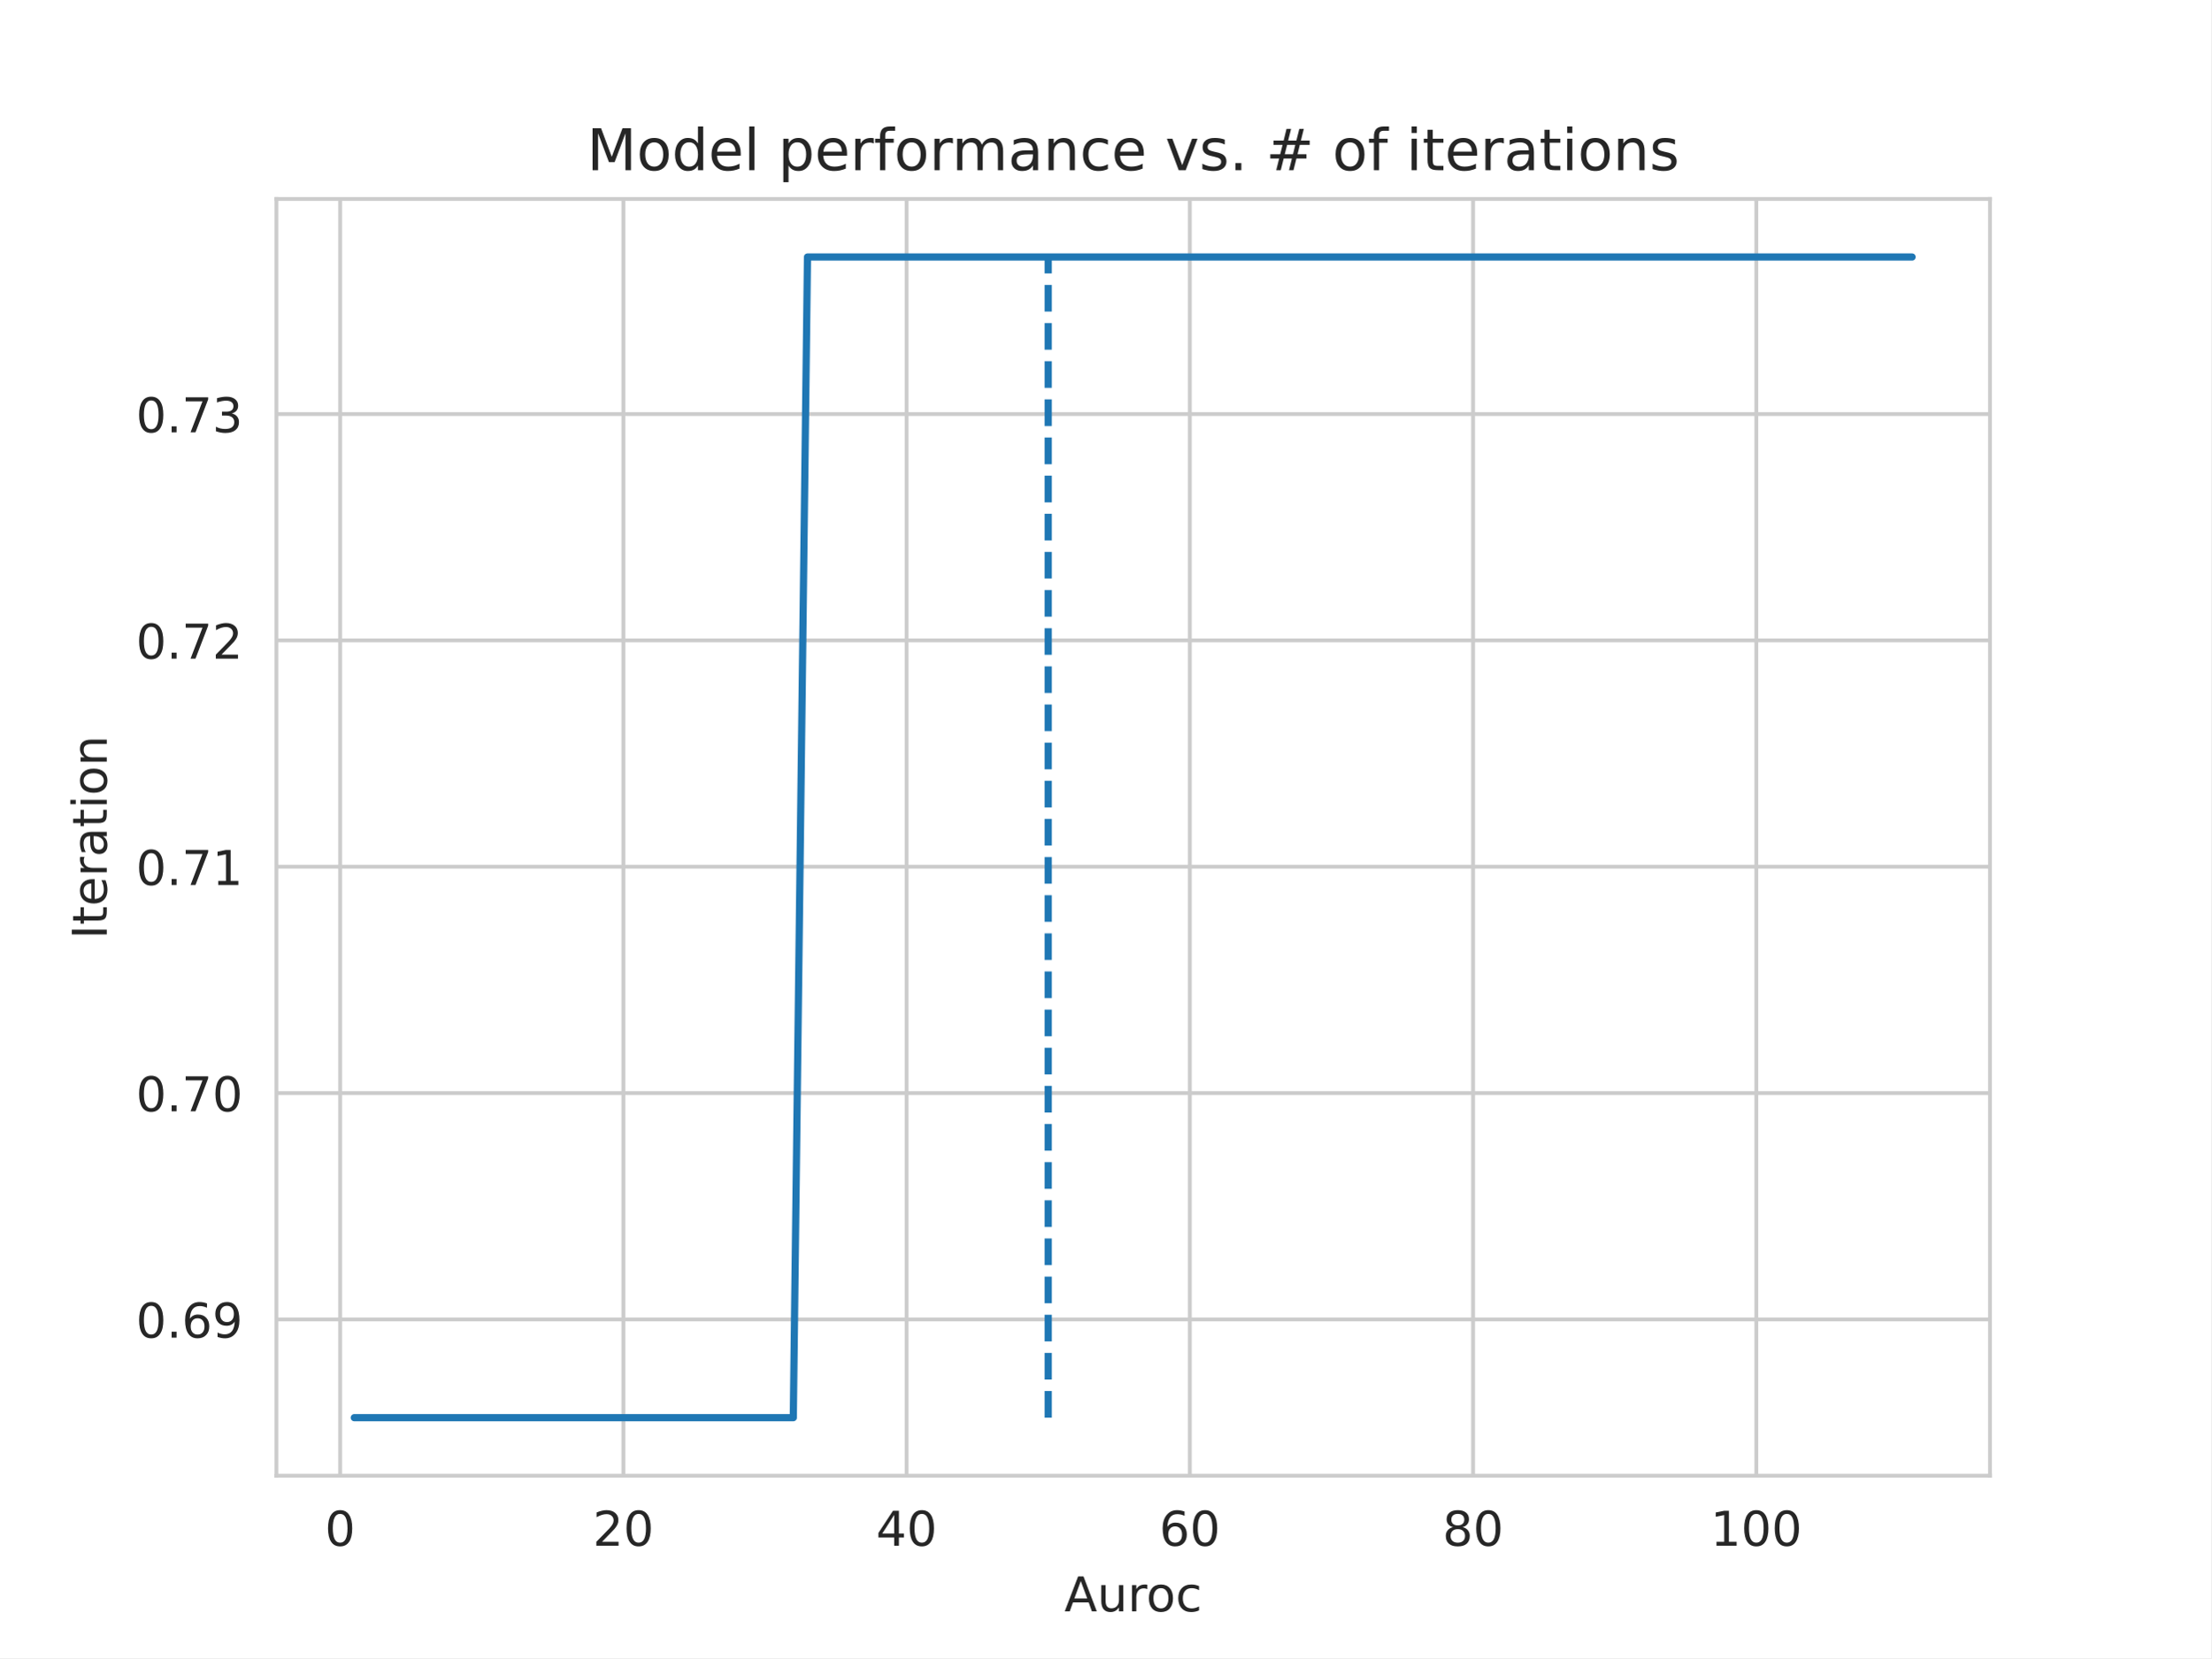
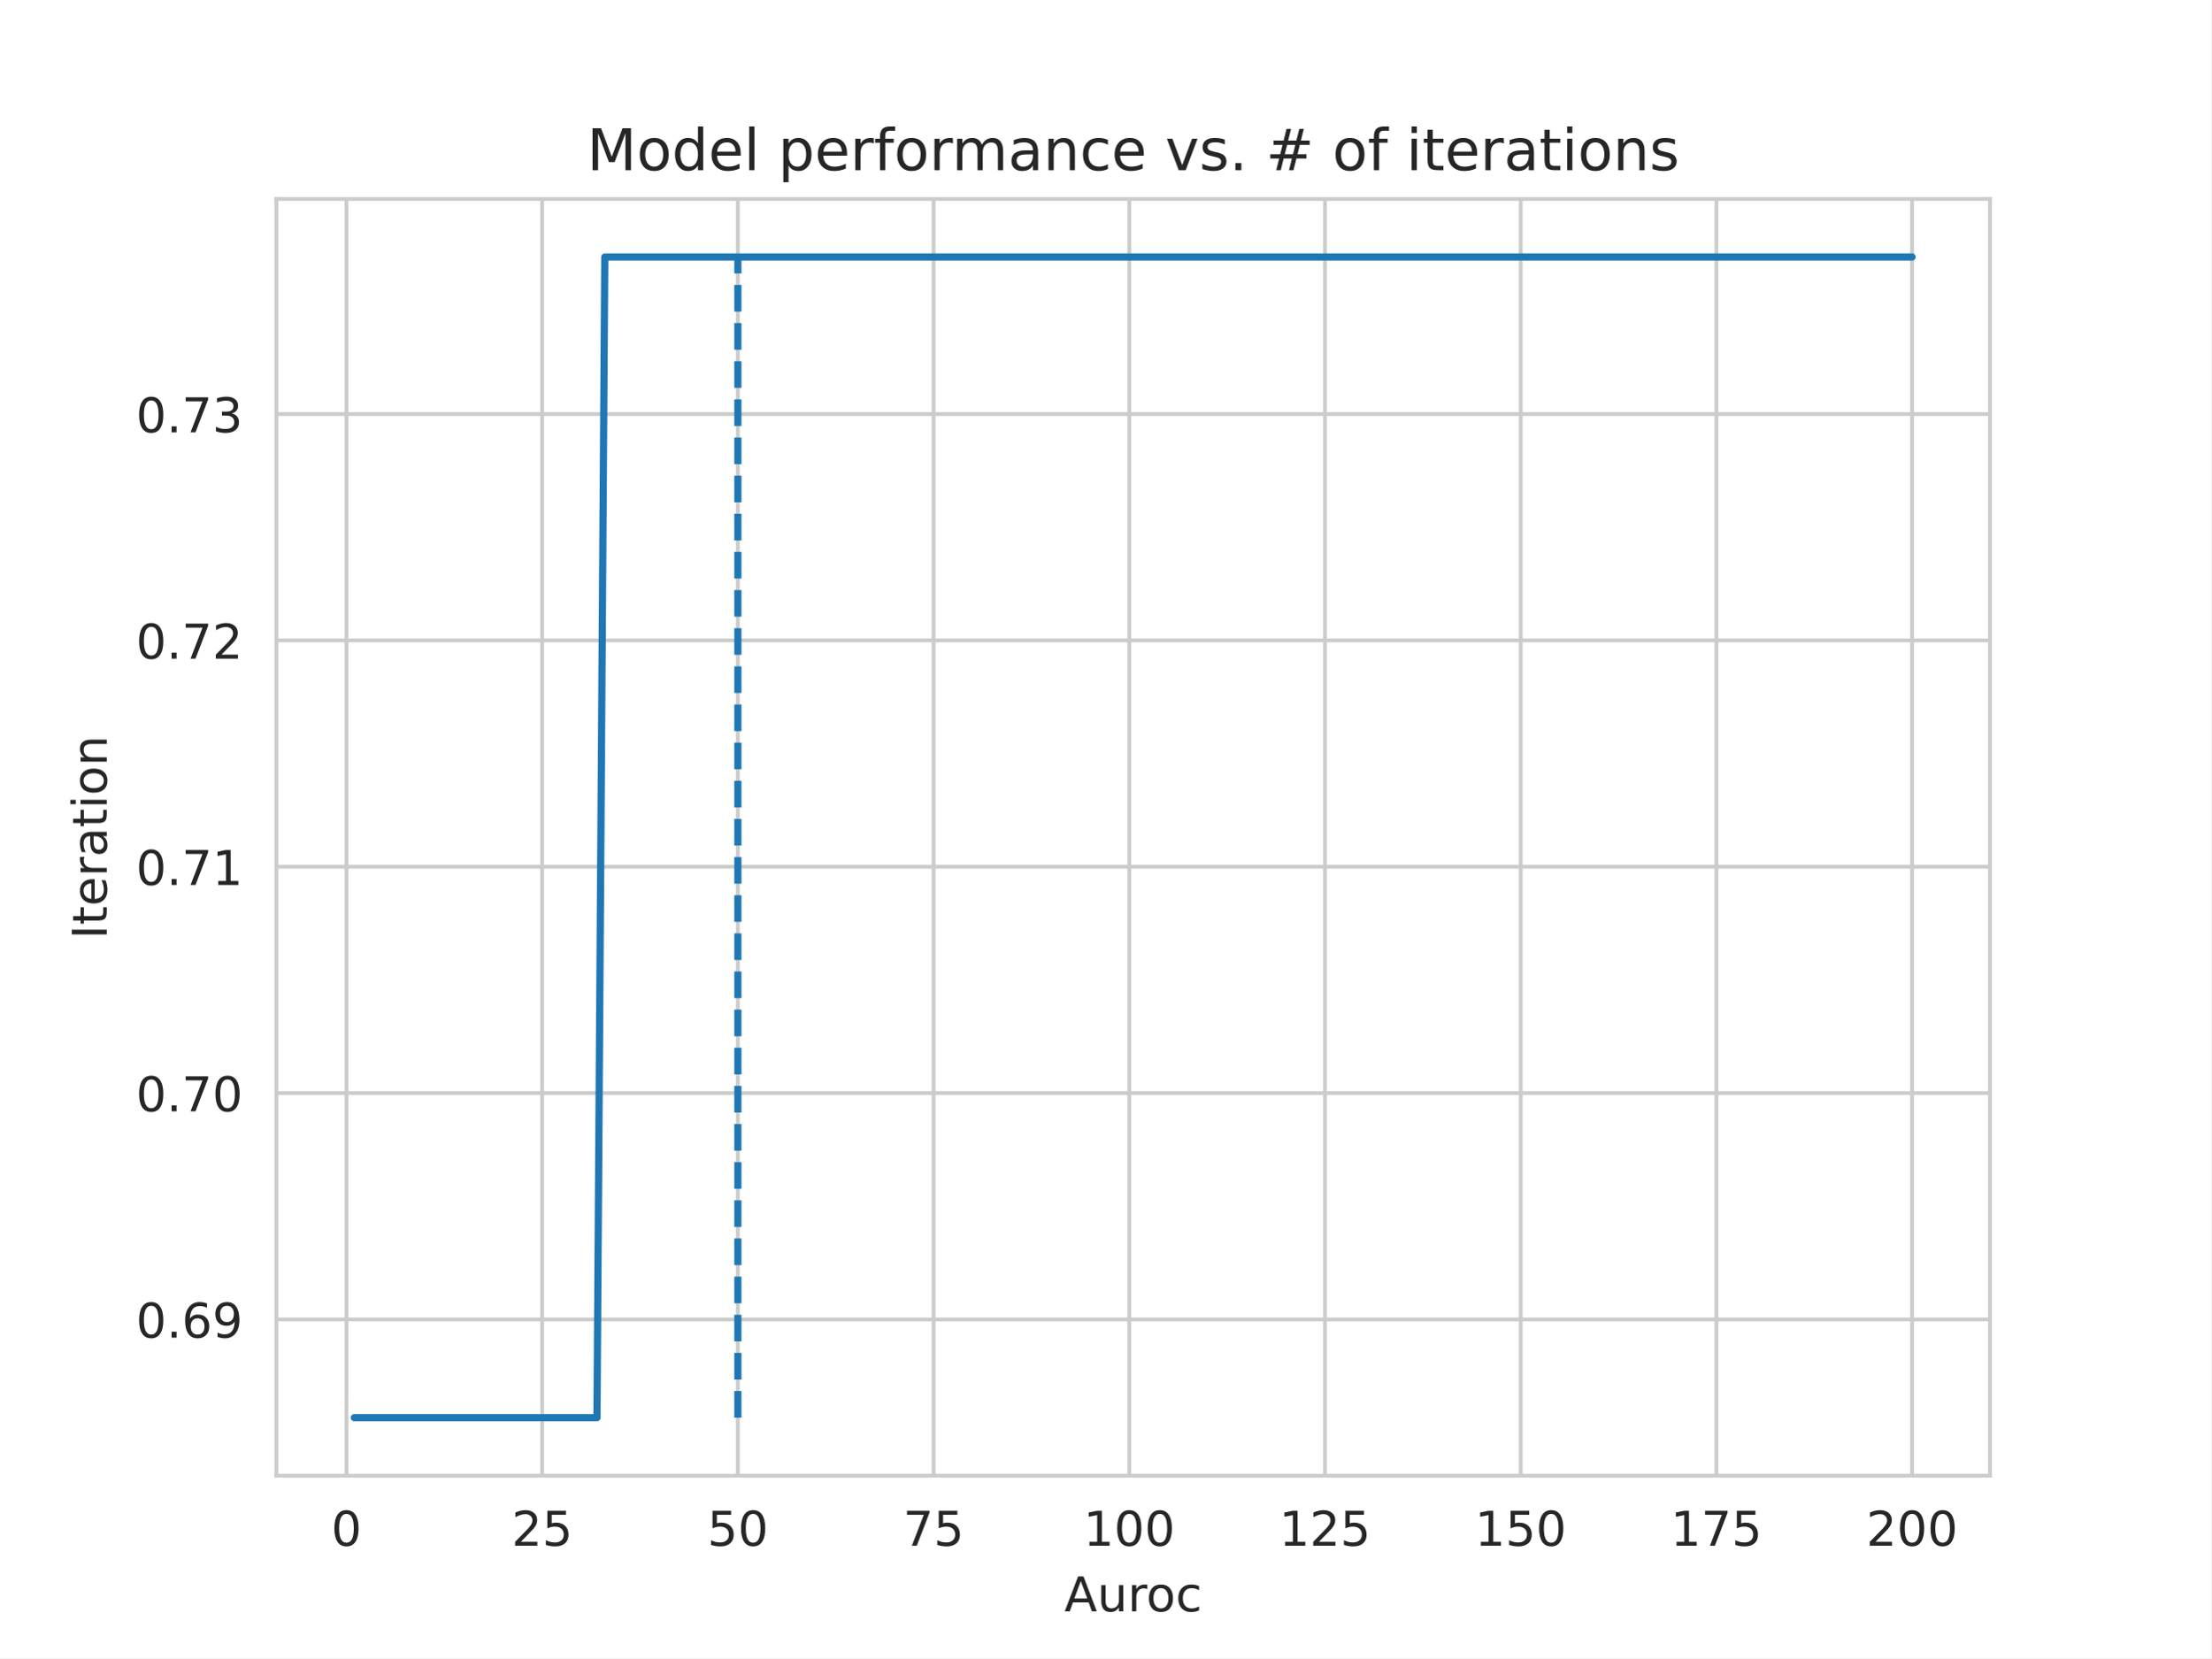
<svg xmlns="http://www.w3.org/2000/svg" xmlns:xlink="http://www.w3.org/1999/xlink" height="345.6pt" version="1.1" viewBox="0 0 460.8 345.6" width="460.8pt">
  <defs>
    <style type="text/css">*{stroke-linecap:butt;stroke-linejoin:round;}</style>
  </defs>
  <g id="figure_1">
    <g id="patch_1">
      <path d="M 0 345.6  L 460.8 345.6  L 460.8 0  L 0 0  z " style="fill:#ffffff;" />
    </g>
    <g id="axes_1">
      <g id="patch_2">
        <path d="M 57.6 307.584  L 414.72 307.584  L 414.72 41.472  L 57.6 41.472  z " style="fill:#ffffff;" />
      </g>
      <g id="matplotlib.axis_1">
        <g id="xtick_1">
          <g id="line2d_1">
-             <path clip-path="url(#p7ef16e0490)" d="M 70.881 307.584  L 70.881 41.472  " style="fill:none;stroke:#cccccc;stroke-linecap:round;stroke-width:0.8;" />
+             <path clip-path="url(#p9bcc886d46)" d="M 72.201 307.584  L 72.201 41.472  " style="fill:none;stroke:#cccccc;stroke-linecap:round;stroke-width:0.8;" />
          </g>
          <g id="text_1">
-             <g style="fill:#262626;" transform="translate(67.70007 322.1824)scale(0.1 -0.1)">
+             <g style="fill:#262626;" transform="translate(69.02005 322.1824)scale(0.1 -0.1)">
              <defs>
                <path d="M 2034 4250  Q 1547 4250 1301 3770  Q 1056 3291 1056 2328  Q 1056 1369 1301 889  Q 1547 409 2034 409  Q 2525 409 2770 889  Q 3016 1369 3016 2328  Q 3016 3291 2770 3770  Q 2525 4250 2034 4250  z M 2034 4750  Q 2819 4750 3233 4129  Q 3647 3509 3647 2328  Q 3647 1150 3233 529  Q 2819 -91 2034 -91  Q 1250 -91 836 529  Q 422 1150 422 2328  Q 422 3509 836 4129  Q 1250 4750 2034 4750  z " id="DejaVuSans-30" transform="scale(0.015625)" />
              </defs>
              <use xlink:href="#DejaVuSans-30" />
            </g>
          </g>
        </g>
        <g id="xtick_2">
          <g id="line2d_2">
-             <path clip-path="url(#p7ef16e0490)" d="M 129.909 307.584  L 129.909 41.472  " style="fill:none;stroke:#cccccc;stroke-linecap:round;stroke-width:0.8;" />
+             <path clip-path="url(#p9bcc886d46)" d="M 112.987 307.584  L 112.987 41.472  " style="fill:none;stroke:#cccccc;stroke-linecap:round;stroke-width:0.8;" />
          </g>
          <g id="text_2">
-             <g style="fill:#262626;" transform="translate(123.5469 322.1824)scale(0.1 -0.1)">
+             <g style="fill:#262626;" transform="translate(106.6245 322.1824)scale(0.1 -0.1)">
              <defs>
                <path d="M 1228 531  L 3431 531  L 3431 0  L 469 0  L 469 531  Q 828 903 1448 1529  Q 2069 2156 2228 2338  Q 2531 2678 2651 2914  Q 2772 3150 2772 3378  Q 2772 3750 2511 3984  Q 2250 4219 1831 4219  Q 1534 4219 1204 4116  Q 875 4013 500 3803  L 500 4441  Q 881 4594 1212 4672  Q 1544 4750 1819 4750  Q 2544 4750 2975 4387  Q 3406 4025 3406 3419  Q 3406 3131 3298 2873  Q 3191 2616 2906 2266  Q 2828 2175 2409 1742  Q 1991 1309 1228 531  z " id="DejaVuSans-32" transform="scale(0.015625)" />
+                 <path d="M 691 4666  L 3169 4666  L 3169 4134  L 1269 4134  L 1269 2991  Q 1406 3038 1543 3061  Q 1681 3084 1819 3084  Q 2600 3084 3056 2656  Q 3513 2228 3513 1497  Q 3513 744 3044 326  Q 2575 -91 1722 -91  Q 1428 -91 1123 -41  Q 819 9 494 109  L 494 744  Q 775 591 1075 516  Q 1375 441 1709 441  Q 2250 441 2565 725  Q 2881 1009 2881 1497  Q 2881 1984 2565 2268  Q 2250 2553 1709 2553  Q 1456 2553 1204 2497  Q 953 2441 691 2322  L 691 4666  z " id="DejaVuSans-35" transform="scale(0.015625)" />
              </defs>
              <use xlink:href="#DejaVuSans-32" />
-               <use x="63.623" xlink:href="#DejaVuSans-30" />
+               <use x="63.623" xlink:href="#DejaVuSans-35" />
            </g>
          </g>
        </g>
        <g id="xtick_3">
          <g id="line2d_3">
-             <path clip-path="url(#p7ef16e0490)" d="M 188.938 307.584  L 188.938 41.472  " style="fill:none;stroke:#cccccc;stroke-linecap:round;stroke-width:0.8;" />
+             <path clip-path="url(#p9bcc886d46)" d="M 153.773 307.584  L 153.773 41.472  " style="fill:none;stroke:#cccccc;stroke-linecap:round;stroke-width:0.8;" />
          </g>
          <g id="text_3">
-             <g style="fill:#262626;" transform="translate(182.575 322.1824)scale(0.1 -0.1)">
-               <defs>
-                 <path d="M 2419 4116  L 825 1625  L 2419 1625  L 2419 4116  z M 2253 4666  L 3047 4666  L 3047 1625  L 3713 1625  L 3713 1100  L 3047 1100  L 3047 0  L 2419 0  L 2419 1100  L 313 1100  L 313 1709  L 2253 4666  z " id="DejaVuSans-34" transform="scale(0.015625)" />
-               </defs>
-               <use xlink:href="#DejaVuSans-34" />
+             <g style="fill:#262626;" transform="translate(147.4103 322.1824)scale(0.1 -0.1)">
+               <use xlink:href="#DejaVuSans-35" />
              <use x="63.623" xlink:href="#DejaVuSans-30" />
            </g>
          </g>
        </g>
        <g id="xtick_4">
          <g id="line2d_4">
-             <path clip-path="url(#p7ef16e0490)" d="M 247.966 307.584  L 247.966 41.472  " style="fill:none;stroke:#cccccc;stroke-linecap:round;stroke-width:0.8;" />
+             <path clip-path="url(#p9bcc886d46)" d="M 194.559 307.584  L 194.559 41.472  " style="fill:none;stroke:#cccccc;stroke-linecap:round;stroke-width:0.8;" />
          </g>
          <g id="text_4">
-             <g style="fill:#262626;" transform="translate(241.6031 322.1824)scale(0.1 -0.1)">
-               <defs>
-                 <path d="M 2113 2584  Q 1688 2584 1439 2293  Q 1191 2003 1191 1497  Q 1191 994 1439 701  Q 1688 409 2113 409  Q 2538 409 2786 701  Q 3034 994 3034 1497  Q 3034 2003 2786 2293  Q 2538 2584 2113 2584  z M 3366 4563  L 3366 3988  Q 3128 4100 2886 4159  Q 2644 4219 2406 4219  Q 1781 4219 1451 3797  Q 1122 3375 1075 2522  Q 1259 2794 1537 2939  Q 1816 3084 2150 3084  Q 2853 3084 3261 2657  Q 3669 2231 3669 1497  Q 3669 778 3244 343  Q 2819 -91 2113 -91  Q 1303 -91 875 529  Q 447 1150 447 2328  Q 447 3434 972 4092  Q 1497 4750 2381 4750  Q 2619 4750 2861 4703  Q 3103 4656 3366 4563  z " id="DejaVuSans-36" transform="scale(0.015625)" />
-               </defs>
-               <use xlink:href="#DejaVuSans-36" />
-               <use x="63.623" xlink:href="#DejaVuSans-30" />
+             <g style="fill:#262626;" transform="translate(188.196 322.1824)scale(0.1 -0.1)">
+               <defs>
+                 <path d="M 525 4666  L 3525 4666  L 3525 4397  L 1831 0  L 1172 0  L 2766 4134  L 525 4134  L 525 4666  z " id="DejaVuSans-37" transform="scale(0.015625)" />
+               </defs>
+               <use xlink:href="#DejaVuSans-37" />
+               <use x="63.623" xlink:href="#DejaVuSans-35" />
            </g>
          </g>
        </g>
        <g id="xtick_5">
          <g id="line2d_5">
-             <path clip-path="url(#p7ef16e0490)" d="M 306.994 307.584  L 306.994 41.472  " style="fill:none;stroke:#cccccc;stroke-linecap:round;stroke-width:0.8;" />
+             <path clip-path="url(#p9bcc886d46)" d="M 235.344 307.584  L 235.344 41.472  " style="fill:none;stroke:#cccccc;stroke-linecap:round;stroke-width:0.8;" />
          </g>
          <g id="text_5">
-             <g style="fill:#262626;" transform="translate(300.6312 322.1824)scale(0.1 -0.1)">
-               <defs>
-                 <path d="M 2034 2216  Q 1584 2216 1326 1975  Q 1069 1734 1069 1313  Q 1069 891 1326 650  Q 1584 409 2034 409  Q 2484 409 2743 651  Q 3003 894 3003 1313  Q 3003 1734 2745 1975  Q 2488 2216 2034 2216  z M 1403 2484  Q 997 2584 770 2862  Q 544 3141 544 3541  Q 544 4100 942 4425  Q 1341 4750 2034 4750  Q 2731 4750 3128 4425  Q 3525 4100 3525 3541  Q 3525 3141 3298 2862  Q 3072 2584 2669 2484  Q 3125 2378 3379 2068  Q 3634 1759 3634 1313  Q 3634 634 3220 271  Q 2806 -91 2034 -91  Q 1263 -91 848 271  Q 434 634 434 1313  Q 434 1759 690 2068  Q 947 2378 1403 2484  z M 1172 3481  Q 1172 3119 1398 2916  Q 1625 2713 2034 2713  Q 2441 2713 2670 2916  Q 2900 3119 2900 3481  Q 2900 3844 2670 4047  Q 2441 4250 2034 4250  Q 1625 4250 1398 4047  Q 1172 3844 1172 3481  z " id="DejaVuSans-38" transform="scale(0.015625)" />
-               </defs>
-               <use xlink:href="#DejaVuSans-38" />
-               <use x="63.623" xlink:href="#DejaVuSans-30" />
-             </g>
-           </g>
-         </g>
-         <g id="xtick_6">
-           <g id="line2d_6">
-             <path clip-path="url(#p7ef16e0490)" d="M 366.022 307.584  L 366.022 41.472  " style="fill:none;stroke:#cccccc;stroke-linecap:round;stroke-width:0.8;" />
-           </g>
-           <g id="text_6">
-             <g style="fill:#262626;" transform="translate(356.4781 322.1824)scale(0.1 -0.1)">
+             <g style="fill:#262626;" transform="translate(225.8005 322.1824)scale(0.1 -0.1)">
              <defs>
                <path d="M 794 531  L 1825 531  L 1825 4091  L 703 3866  L 703 4441  L 1819 4666  L 2450 4666  L 2450 531  L 3481 531  L 3481 0  L 794 0  L 794 531  z " id="DejaVuSans-31" transform="scale(0.015625)" />
              </defs>
              <use xlink:href="#DejaVuSans-31" />
              <use x="63.623" xlink:href="#DejaVuSans-30" />
              <use x="127.246" xlink:href="#DejaVuSans-30" />
            </g>
          </g>
        </g>
-         <g id="text_7">
+         <g id="xtick_6">
+           <g id="line2d_6">
+             <path clip-path="url(#p9bcc886d46)" d="M 276.13 307.584  L 276.13 41.472  " style="fill:none;stroke:#cccccc;stroke-linecap:round;stroke-width:0.8;" />
+           </g>
+           <g id="text_6">
+             <g style="fill:#262626;" transform="translate(266.5863 322.1824)scale(0.1 -0.1)">
+               <use xlink:href="#DejaVuSans-31" />
+               <use x="63.623" xlink:href="#DejaVuSans-32" />
+               <use x="127.246" xlink:href="#DejaVuSans-35" />
+             </g>
+           </g>
+         </g>
+         <g id="xtick_7">
+           <g id="line2d_7">
+             <path clip-path="url(#p9bcc886d46)" d="M 316.916 307.584  L 316.916 41.472  " style="fill:none;stroke:#cccccc;stroke-linecap:round;stroke-width:0.8;" />
+           </g>
+           <g id="text_7">
+             <g style="fill:#262626;" transform="translate(307.372 322.1824)scale(0.1 -0.1)">
+               <use xlink:href="#DejaVuSans-31" />
+               <use x="63.623" xlink:href="#DejaVuSans-35" />
+               <use x="127.246" xlink:href="#DejaVuSans-30" />
+             </g>
+           </g>
+         </g>
+         <g id="xtick_8">
+           <g id="line2d_8">
+             <path clip-path="url(#p9bcc886d46)" d="M 357.702 307.584  L 357.702 41.472  " style="fill:none;stroke:#cccccc;stroke-linecap:round;stroke-width:0.8;" />
+           </g>
+           <g id="text_8">
+             <g style="fill:#262626;" transform="translate(348.1578 322.1824)scale(0.1 -0.1)">
+               <use xlink:href="#DejaVuSans-31" />
+               <use x="63.623" xlink:href="#DejaVuSans-37" />
+               <use x="127.246" xlink:href="#DejaVuSans-35" />
+             </g>
+           </g>
+         </g>
+         <g id="xtick_9">
+           <g id="line2d_9">
+             <path clip-path="url(#p9bcc886d46)" d="M 398.487 307.584  L 398.487 41.472  " style="fill:none;stroke:#cccccc;stroke-linecap:round;stroke-width:0.8;" />
+           </g>
+           <g id="text_9">
+             <g style="fill:#262626;" transform="translate(388.9435 322.1824)scale(0.1 -0.1)">
+               <use xlink:href="#DejaVuSans-32" />
+               <use x="63.623" xlink:href="#DejaVuSans-30" />
+               <use x="127.246" xlink:href="#DejaVuSans-30" />
+             </g>
+           </g>
+         </g>
+         <g id="text_10">
          <g style="fill:#262626;" transform="translate(221.8194 335.8606)scale(0.1 -0.1)">
            <defs>
              <path d="M 2188 4044  L 1331 1722  L 3047 1722  L 2188 4044  z M 1831 4666  L 2547 4666  L 4325 0  L 3669 0  L 3244 1197  L 1141 1197  L 716 0  L 50 0  L 1831 4666  z " id="DejaVuSans-41" transform="scale(0.015625)" />
              <path d="M 544 1381  L 544 3500  L 1119 3500  L 1119 1403  Q 1119 906 1312 657  Q 1506 409 1894 409  Q 2359 409 2629 706  Q 2900 1003 2900 1516  L 2900 3500  L 3475 3500  L 3475 0  L 2900 0  L 2900 538  Q 2691 219 2414 64  Q 2138 -91 1772 -91  Q 1169 -91 856 284  Q 544 659 544 1381  z M 1991 3584  L 1991 3584  z " id="DejaVuSans-75" transform="scale(0.015625)" />
              <path d="M 2631 2963  Q 2534 3019 2420 3045  Q 2306 3072 2169 3072  Q 1681 3072 1420 2755  Q 1159 2438 1159 1844  L 1159 0  L 581 0  L 581 3500  L 1159 3500  L 1159 2956  Q 1341 3275 1631 3429  Q 1922 3584 2338 3584  Q 2397 3584 2469 3576  Q 2541 3569 2628 3553  L 2631 2963  z " id="DejaVuSans-72" transform="scale(0.015625)" />
              <path d="M 1959 3097  Q 1497 3097 1228 2736  Q 959 2375 959 1747  Q 959 1119 1226 758  Q 1494 397 1959 397  Q 2419 397 2687 759  Q 2956 1122 2956 1747  Q 2956 2369 2687 2733  Q 2419 3097 1959 3097  z M 1959 3584  Q 2709 3584 3137 3096  Q 3566 2609 3566 1747  Q 3566 888 3137 398  Q 2709 -91 1959 -91  Q 1206 -91 779 398  Q 353 888 353 1747  Q 353 2609 779 3096  Q 1206 3584 1959 3584  z " id="DejaVuSans-6f" transform="scale(0.015625)" />
              <path d="M 3122 3366  L 3122 2828  Q 2878 2963 2633 3030  Q 2388 3097 2138 3097  Q 1578 3097 1268 2742  Q 959 2388 959 1747  Q 959 1106 1268 751  Q 1578 397 2138 397  Q 2388 397 2633 464  Q 2878 531 3122 666  L 3122 134  Q 2881 22 2623 -34  Q 2366 -91 2075 -91  Q 1284 -91 818 406  Q 353 903 353 1747  Q 353 2603 823 3093  Q 1294 3584 2113 3584  Q 2378 3584 2631 3529  Q 2884 3475 3122 3366  z " id="DejaVuSans-63" transform="scale(0.015625)" />
            </defs>
            <use xlink:href="#DejaVuSans-41" />
            <use x="68.408" xlink:href="#DejaVuSans-75" />
            <use x="131.787" xlink:href="#DejaVuSans-72" />
            <use x="170.65" xlink:href="#DejaVuSans-6f" />
            <use x="231.832" xlink:href="#DejaVuSans-63" />
          </g>
        </g>
      </g>
      <g id="matplotlib.axis_2">
        <g id="ytick_1">
-           <g id="line2d_7">
-             <path clip-path="url(#p7ef16e0490)" d="M 57.6 275.009  L 414.72 275.009  " style="fill:none;stroke:#cccccc;stroke-linecap:round;stroke-width:0.8;" />
-           </g>
-           <g id="text_8">
+           <g id="line2d_10">
+             <path clip-path="url(#p9bcc886d46)" d="M 57.6 275.009  L 414.72 275.009  " style="fill:none;stroke:#cccccc;stroke-linecap:round;stroke-width:0.8;" />
+           </g>
+           <g id="text_11">
            <g style="fill:#262626;" transform="translate(28.33438 278.8081)scale(0.1 -0.1)">
              <defs>
                <path d="M 684 794  L 1344 794  L 1344 0  L 684 0  L 684 794  z " id="DejaVuSans-2e" transform="scale(0.015625)" />
+                 <path d="M 2113 2584  Q 1688 2584 1439 2293  Q 1191 2003 1191 1497  Q 1191 994 1439 701  Q 1688 409 2113 409  Q 2538 409 2786 701  Q 3034 994 3034 1497  Q 3034 2003 2786 2293  Q 2538 2584 2113 2584  z M 3366 4563  L 3366 3988  Q 3128 4100 2886 4159  Q 2644 4219 2406 4219  Q 1781 4219 1451 3797  Q 1122 3375 1075 2522  Q 1259 2794 1537 2939  Q 1816 3084 2150 3084  Q 2853 3084 3261 2657  Q 3669 2231 3669 1497  Q 3669 778 3244 343  Q 2819 -91 2113 -91  Q 1303 -91 875 529  Q 447 1150 447 2328  Q 447 3434 972 4092  Q 1497 4750 2381 4750  Q 2619 4750 2861 4703  Q 3103 4656 3366 4563  z " id="DejaVuSans-36" transform="scale(0.015625)" />
                <path d="M 703 97  L 703 672  Q 941 559 1184 500  Q 1428 441 1663 441  Q 2288 441 2617 861  Q 2947 1281 2994 2138  Q 2813 1869 2534 1725  Q 2256 1581 1919 1581  Q 1219 1581 811 2004  Q 403 2428 403 3163  Q 403 3881 828 4315  Q 1253 4750 1959 4750  Q 2769 4750 3195 4129  Q 3622 3509 3622 2328  Q 3622 1225 3098 567  Q 2575 -91 1691 -91  Q 1453 -91 1209 -44  Q 966 3 703 97  z M 1959 2075  Q 2384 2075 2632 2365  Q 2881 2656 2881 3163  Q 2881 3666 2632 3958  Q 2384 4250 1959 4250  Q 1534 4250 1286 3958  Q 1038 3666 1038 3163  Q 1038 2656 1286 2365  Q 1534 2075 1959 2075  z " id="DejaVuSans-39" transform="scale(0.015625)" />
              </defs>
              <use xlink:href="#DejaVuSans-30" />
              <use x="63.623" xlink:href="#DejaVuSans-2e" />
              <use x="95.41" xlink:href="#DejaVuSans-36" />
              <use x="159.033" xlink:href="#DejaVuSans-39" />
            </g>
          </g>
        </g>
        <g id="ytick_2">
-           <g id="line2d_8">
-             <path clip-path="url(#p7ef16e0490)" d="M 57.6 227.832  L 414.72 227.832  " style="fill:none;stroke:#cccccc;stroke-linecap:round;stroke-width:0.8;" />
-           </g>
-           <g id="text_9">
+           <g id="line2d_11">
+             <path clip-path="url(#p9bcc886d46)" d="M 57.6 227.832  L 414.72 227.832  " style="fill:none;stroke:#cccccc;stroke-linecap:round;stroke-width:0.8;" />
+           </g>
+           <g id="text_12">
            <g style="fill:#262626;" transform="translate(28.33438 231.6313)scale(0.1 -0.1)">
-               <defs>
-                 <path d="M 525 4666  L 3525 4666  L 3525 4397  L 1831 0  L 1172 0  L 2766 4134  L 525 4134  L 525 4666  z " id="DejaVuSans-37" transform="scale(0.015625)" />
-               </defs>
              <use xlink:href="#DejaVuSans-30" />
              <use x="63.623" xlink:href="#DejaVuSans-2e" />
              <use x="95.41" xlink:href="#DejaVuSans-37" />
              <use x="159.033" xlink:href="#DejaVuSans-30" />
            </g>
          </g>
        </g>
        <g id="ytick_3">
-           <g id="line2d_9">
-             <path clip-path="url(#p7ef16e0490)" d="M 57.6 180.655  L 414.72 180.655  " style="fill:none;stroke:#cccccc;stroke-linecap:round;stroke-width:0.8;" />
-           </g>
-           <g id="text_10">
+           <g id="line2d_12">
+             <path clip-path="url(#p9bcc886d46)" d="M 57.6 180.655  L 414.72 180.655  " style="fill:none;stroke:#cccccc;stroke-linecap:round;stroke-width:0.8;" />
+           </g>
+           <g id="text_13">
            <g style="fill:#262626;" transform="translate(28.33438 184.4544)scale(0.1 -0.1)">
              <use xlink:href="#DejaVuSans-30" />
              <use x="63.623" xlink:href="#DejaVuSans-2e" />
              <use x="95.41" xlink:href="#DejaVuSans-37" />
              <use x="159.033" xlink:href="#DejaVuSans-31" />
            </g>
          </g>
        </g>
        <g id="ytick_4">
-           <g id="line2d_10">
-             <path clip-path="url(#p7ef16e0490)" d="M 57.6 133.478  L 414.72 133.478  " style="fill:none;stroke:#cccccc;stroke-linecap:round;stroke-width:0.8;" />
-           </g>
-           <g id="text_11">
+           <g id="line2d_13">
+             <path clip-path="url(#p9bcc886d46)" d="M 57.6 133.478  L 414.72 133.478  " style="fill:none;stroke:#cccccc;stroke-linecap:round;stroke-width:0.8;" />
+           </g>
+           <g id="text_14">
            <g style="fill:#262626;" transform="translate(28.33438 137.2775)scale(0.1 -0.1)">
              <use xlink:href="#DejaVuSans-30" />
              <use x="63.623" xlink:href="#DejaVuSans-2e" />
              <use x="95.41" xlink:href="#DejaVuSans-37" />
              <use x="159.033" xlink:href="#DejaVuSans-32" />
            </g>
          </g>
        </g>
        <g id="ytick_5">
-           <g id="line2d_11">
-             <path clip-path="url(#p7ef16e0490)" d="M 57.6 86.301  L 414.72 86.301  " style="fill:none;stroke:#cccccc;stroke-linecap:round;stroke-width:0.8;" />
-           </g>
-           <g id="text_12">
+           <g id="line2d_14">
+             <path clip-path="url(#p9bcc886d46)" d="M 57.6 86.301  L 414.72 86.301  " style="fill:none;stroke:#cccccc;stroke-linecap:round;stroke-width:0.8;" />
+           </g>
+           <g id="text_15">
            <g style="fill:#262626;" transform="translate(28.33438 90.10061)scale(0.1 -0.1)">
              <defs>
                <path d="M 2597 2516  Q 3050 2419 3304 2112  Q 3559 1806 3559 1356  Q 3559 666 3084 287  Q 2609 -91 1734 -91  Q 1441 -91 1130 -33  Q 819 25 488 141  L 488 750  Q 750 597 1062 519  Q 1375 441 1716 441  Q 2309 441 2620 675  Q 2931 909 2931 1356  Q 2931 1769 2642 2001  Q 2353 2234 1838 2234  L 1294 2234  L 1294 2753  L 1863 2753  Q 2328 2753 2575 2939  Q 2822 3125 2822 3475  Q 2822 3834 2567 4026  Q 2313 4219 1838 4219  Q 1578 4219 1281 4162  Q 984 4106 628 3988  L 628 4550  Q 988 4650 1302 4700  Q 1616 4750 1894 4750  Q 2613 4750 3031 4423  Q 3450 4097 3450 3541  Q 3450 3153 3228 2886  Q 3006 2619 2597 2516  z " id="DejaVuSans-33" transform="scale(0.015625)" />
              </defs>
              <use xlink:href="#DejaVuSans-30" />
              <use x="63.623" xlink:href="#DejaVuSans-2e" />
              <use x="95.41" xlink:href="#DejaVuSans-37" />
              <use x="159.033" xlink:href="#DejaVuSans-33" />
            </g>
          </g>
        </g>
-         <g id="text_13">
+         <g id="text_16">
          <g style="fill:#262626;" transform="translate(22.25469 195.7366)rotate(-90)scale(0.1 -0.1)">
            <defs>
              <path d="M 628 4666  L 1259 4666  L 1259 0  L 628 0  L 628 4666  z " id="DejaVuSans-49" transform="scale(0.015625)" />
              <path d="M 1172 4494  L 1172 3500  L 2356 3500  L 2356 3053  L 1172 3053  L 1172 1153  Q 1172 725 1289 603  Q 1406 481 1766 481  L 2356 481  L 2356 0  L 1766 0  Q 1100 0 847 248  Q 594 497 594 1153  L 594 3053  L 172 3053  L 172 3500  L 594 3500  L 594 4494  L 1172 4494  z " id="DejaVuSans-74" transform="scale(0.015625)" />
              <path d="M 3597 1894  L 3597 1613  L 953 1613  Q 991 1019 1311 708  Q 1631 397 2203 397  Q 2534 397 2845 478  Q 3156 559 3463 722  L 3463 178  Q 3153 47 2828 -22  Q 2503 -91 2169 -91  Q 1331 -91 842 396  Q 353 884 353 1716  Q 353 2575 817 3079  Q 1281 3584 2069 3584  Q 2775 3584 3186 3129  Q 3597 2675 3597 1894  z M 3022 2063  Q 3016 2534 2758 2815  Q 2500 3097 2075 3097  Q 1594 3097 1305 2825  Q 1016 2553 972 2059  L 3022 2063  z " id="DejaVuSans-65" transform="scale(0.015625)" />
              <path d="M 2194 1759  Q 1497 1759 1228 1600  Q 959 1441 959 1056  Q 959 750 1161 570  Q 1363 391 1709 391  Q 2188 391 2477 730  Q 2766 1069 2766 1631  L 2766 1759  L 2194 1759  z M 3341 1997  L 3341 0  L 2766 0  L 2766 531  Q 2569 213 2275 61  Q 1981 -91 1556 -91  Q 1019 -91 701 211  Q 384 513 384 1019  Q 384 1609 779 1909  Q 1175 2209 1959 2209  L 2766 2209  L 2766 2266  Q 2766 2663 2505 2880  Q 2244 3097 1772 3097  Q 1472 3097 1187 3025  Q 903 2953 641 2809  L 641 3341  Q 956 3463 1253 3523  Q 1550 3584 1831 3584  Q 2591 3584 2966 3190  Q 3341 2797 3341 1997  z " id="DejaVuSans-61" transform="scale(0.015625)" />
              <path d="M 603 3500  L 1178 3500  L 1178 0  L 603 0  L 603 3500  z M 603 4863  L 1178 4863  L 1178 4134  L 603 4134  L 603 4863  z " id="DejaVuSans-69" transform="scale(0.015625)" />
              <path d="M 3513 2113  L 3513 0  L 2938 0  L 2938 2094  Q 2938 2591 2744 2837  Q 2550 3084 2163 3084  Q 1697 3084 1428 2787  Q 1159 2491 1159 1978  L 1159 0  L 581 0  L 581 3500  L 1159 3500  L 1159 2956  Q 1366 3272 1645 3428  Q 1925 3584 2291 3584  Q 2894 3584 3203 3211  Q 3513 2838 3513 2113  z " id="DejaVuSans-6e" transform="scale(0.015625)" />
            </defs>
            <use xlink:href="#DejaVuSans-49" />
            <use x="29.492" xlink:href="#DejaVuSans-74" />
            <use x="68.701" xlink:href="#DejaVuSans-65" />
            <use x="130.225" xlink:href="#DejaVuSans-72" />
            <use x="171.338" xlink:href="#DejaVuSans-61" />
            <use x="232.617" xlink:href="#DejaVuSans-74" />
            <use x="271.826" xlink:href="#DejaVuSans-69" />
            <use x="299.609" xlink:href="#DejaVuSans-6f" />
            <use x="360.791" xlink:href="#DejaVuSans-6e" />
          </g>
        </g>
      </g>
      <g id="LineCollection_1">
-         <path clip-path="url(#p7ef16e0490)" d="M 218.452 295.488  L 218.452 53.568  " style="fill:none;stroke:#1f77b4;stroke-dasharray:5.55,2.4;stroke-dashoffset:0;stroke-width:1.5;" />
-       </g>
-       <g id="line2d_12">
-         <path clip-path="url(#p7ef16e0490)" d="M 73.833 295.488  L 76.784 295.488  L 79.736 295.488  L 82.687 295.488  L 85.638 295.488  L 88.59 295.488  L 91.541 295.488  L 94.493 295.488  L 97.444 295.488  L 100.395 295.488  L 103.347 295.488  L 106.298 295.488  L 109.25 295.488  L 112.201 295.488  L 115.152 295.488  L 118.104 295.488  L 121.055 295.488  L 124.007 295.488  L 126.958 295.488  L 129.909 295.488  L 132.861 295.488  L 135.812 295.488  L 138.764 295.488  L 141.715 295.488  L 144.666 295.488  L 147.618 295.488  L 150.569 295.488  L 153.521 295.488  L 156.472 295.488  L 159.423 295.488  L 162.375 295.488  L 165.326 295.488  L 168.278 53.568  L 171.229 53.568  L 174.18 53.568  L 177.132 53.568  L 180.083 53.568  L 183.035 53.568  L 185.986 53.568  L 188.938 53.568  L 191.889 53.568  L 194.84 53.568  L 197.792 53.568  L 200.743 53.568  L 203.695 53.568  L 206.646 53.568  L 209.597 53.568  L 212.549 53.568  L 215.5 53.568  L 218.452 53.568  L 221.403 53.568  L 224.354 53.568  L 227.306 53.568  L 230.257 53.568  L 233.209 53.568  L 236.16 53.568  L 239.111 53.568  L 242.063 53.568  L 245.014 53.568  L 247.966 53.568  L 250.917 53.568  L 253.868 53.568  L 256.82 53.568  L 259.771 53.568  L 262.723 53.568  L 265.674 53.568  L 268.625 53.568  L 271.577 53.568  L 274.528 53.568  L 277.48 53.568  L 280.431 53.568  L 283.382 53.568  L 286.334 53.568  L 289.285 53.568  L 292.237 53.568  L 295.188 53.568  L 298.14 53.568  L 301.091 53.568  L 304.042 53.568  L 306.994 53.568  L 309.945 53.568  L 312.897 53.568  L 315.848 53.568  L 318.799 53.568  L 321.751 53.568  L 324.702 53.568  L 327.654 53.568  L 330.605 53.568  L 333.556 53.568  L 336.508 53.568  L 339.459 53.568  L 342.411 53.568  L 345.362 53.568  L 348.313 53.568  L 351.265 53.568  L 354.216 53.568  L 357.168 53.568  L 360.119 53.568  L 363.07 53.568  L 366.022 53.568  L 368.973 53.568  L 371.925 53.568  L 374.876 53.568  L 377.827 53.568  L 380.779 53.568  L 383.73 53.568  L 386.682 53.568  L 389.633 53.568  L 392.584 53.568  L 395.536 53.568  L 398.487 53.568  " style="fill:none;stroke:#1f77b4;stroke-linecap:round;stroke-width:1.5;" />
+         <path clip-path="url(#p9bcc886d46)" d="M 153.773 295.488  L 153.773 53.568  " style="fill:none;stroke:#1f77b4;stroke-dasharray:5.55,2.4;stroke-dashoffset:0;stroke-width:1.5;" />
+       </g>
+       <g id="line2d_15">
+         <path clip-path="url(#p9bcc886d46)" d="M 73.833 295.488  L 124.407 295.488  L 126.038 53.568  L 398.487 53.568  L 398.487 53.568  " style="fill:none;stroke:#1f77b4;stroke-linecap:round;stroke-width:1.5;" />
      </g>
      <g id="patch_3">
        <path d="M 57.6 307.584  L 57.6 41.472  " style="fill:none;stroke:#cccccc;stroke-linecap:square;stroke-linejoin:miter;stroke-width:0.8;" />
      </g>
      <g id="patch_4">
        <path d="M 414.72 307.584  L 414.72 41.472  " style="fill:none;stroke:#cccccc;stroke-linecap:square;stroke-linejoin:miter;stroke-width:0.8;" />
      </g>
      <g id="patch_5">
        <path d="M 57.6 307.584  L 414.72 307.584  " style="fill:none;stroke:#cccccc;stroke-linecap:square;stroke-linejoin:miter;stroke-width:0.8;" />
      </g>
      <g id="patch_6">
        <path d="M 57.6 41.472  L 414.72 41.472  " style="fill:none;stroke:#cccccc;stroke-linecap:square;stroke-linejoin:miter;stroke-width:0.8;" />
      </g>
-       <g id="text_14">
+       <g id="text_17">
        <g style="fill:#262626;" transform="translate(122.3147 35.472)scale(0.12 -0.12)">
          <defs>
            <path d="M 628 4666  L 1569 4666  L 2759 1491  L 3956 4666  L 4897 4666  L 4897 0  L 4281 0  L 4281 4097  L 3078 897  L 2444 897  L 1241 4097  L 1241 0  L 628 0  L 628 4666  z " id="DejaVuSans-4d" transform="scale(0.015625)" />
            <path d="M 2906 2969  L 2906 4863  L 3481 4863  L 3481 0  L 2906 0  L 2906 525  Q 2725 213 2448 61  Q 2172 -91 1784 -91  Q 1150 -91 751 415  Q 353 922 353 1747  Q 353 2572 751 3078  Q 1150 3584 1784 3584  Q 2172 3584 2448 3432  Q 2725 3281 2906 2969  z M 947 1747  Q 947 1113 1208 752  Q 1469 391 1925 391  Q 2381 391 2643 752  Q 2906 1113 2906 1747  Q 2906 2381 2643 2742  Q 2381 3103 1925 3103  Q 1469 3103 1208 2742  Q 947 2381 947 1747  z " id="DejaVuSans-64" transform="scale(0.015625)" />
            <path d="M 603 4863  L 1178 4863  L 1178 0  L 603 0  L 603 4863  z " id="DejaVuSans-6c" transform="scale(0.015625)" />
            <path id="DejaVuSans-20" transform="scale(0.015625)" />
            <path d="M 1159 525  L 1159 -1331  L 581 -1331  L 581 3500  L 1159 3500  L 1159 2969  Q 1341 3281 1617 3432  Q 1894 3584 2278 3584  Q 2916 3584 3314 3078  Q 3713 2572 3713 1747  Q 3713 922 3314 415  Q 2916 -91 2278 -91  Q 1894 -91 1617 61  Q 1341 213 1159 525  z M 3116 1747  Q 3116 2381 2855 2742  Q 2594 3103 2138 3103  Q 1681 3103 1420 2742  Q 1159 2381 1159 1747  Q 1159 1113 1420 752  Q 1681 391 2138 391  Q 2594 391 2855 752  Q 3116 1113 3116 1747  z " id="DejaVuSans-70" transform="scale(0.015625)" />
            <path d="M 2375 4863  L 2375 4384  L 1825 4384  Q 1516 4384 1395 4259  Q 1275 4134 1275 3809  L 1275 3500  L 2222 3500  L 2222 3053  L 1275 3053  L 1275 0  L 697 0  L 697 3053  L 147 3053  L 147 3500  L 697 3500  L 697 3744  Q 697 4328 969 4595  Q 1241 4863 1831 4863  L 2375 4863  z " id="DejaVuSans-66" transform="scale(0.015625)" />
            <path d="M 3328 2828  Q 3544 3216 3844 3400  Q 4144 3584 4550 3584  Q 5097 3584 5394 3201  Q 5691 2819 5691 2113  L 5691 0  L 5113 0  L 5113 2094  Q 5113 2597 4934 2840  Q 4756 3084 4391 3084  Q 3944 3084 3684 2787  Q 3425 2491 3425 1978  L 3425 0  L 2847 0  L 2847 2094  Q 2847 2600 2669 2842  Q 2491 3084 2119 3084  Q 1678 3084 1418 2786  Q 1159 2488 1159 1978  L 1159 0  L 581 0  L 581 3500  L 1159 3500  L 1159 2956  Q 1356 3278 1631 3431  Q 1906 3584 2284 3584  Q 2666 3584 2933 3390  Q 3200 3197 3328 2828  z " id="DejaVuSans-6d" transform="scale(0.015625)" />
            <path d="M 191 3500  L 800 3500  L 1894 563  L 2988 3500  L 3597 3500  L 2284 0  L 1503 0  L 191 3500  z " id="DejaVuSans-76" transform="scale(0.015625)" />
            <path d="M 2834 3397  L 2834 2853  Q 2591 2978 2328 3040  Q 2066 3103 1784 3103  Q 1356 3103 1142 2972  Q 928 2841 928 2578  Q 928 2378 1081 2264  Q 1234 2150 1697 2047  L 1894 2003  Q 2506 1872 2764 1633  Q 3022 1394 3022 966  Q 3022 478 2636 193  Q 2250 -91 1575 -91  Q 1294 -91 989 -36  Q 684 19 347 128  L 347 722  Q 666 556 975 473  Q 1284 391 1588 391  Q 1994 391 2212 530  Q 2431 669 2431 922  Q 2431 1156 2273 1281  Q 2116 1406 1581 1522  L 1381 1569  Q 847 1681 609 1914  Q 372 2147 372 2553  Q 372 3047 722 3315  Q 1072 3584 1716 3584  Q 2034 3584 2315 3537  Q 2597 3491 2834 3397  z " id="DejaVuSans-73" transform="scale(0.015625)" />
            <path d="M 3272 2816  L 2363 2816  L 2100 1772  L 3016 1772  L 3272 2816  z M 2803 4594  L 2478 3297  L 3391 3297  L 3719 4594  L 4219 4594  L 3897 3297  L 4872 3297  L 4872 2816  L 3775 2816  L 3519 1772  L 4513 1772  L 4513 1294  L 3397 1294  L 3072 0  L 2572 0  L 2894 1294  L 1978 1294  L 1656 0  L 1153 0  L 1478 1294  L 494 1294  L 494 1772  L 1594 1772  L 1856 2816  L 850 2816  L 850 3297  L 1978 3297  L 2297 4594  L 2803 4594  z " id="DejaVuSans-23" transform="scale(0.015625)" />
          </defs>
          <use xlink:href="#DejaVuSans-4d" />
          <use x="86.279" xlink:href="#DejaVuSans-6f" />
          <use x="147.461" xlink:href="#DejaVuSans-64" />
          <use x="210.938" xlink:href="#DejaVuSans-65" />
          <use x="272.461" xlink:href="#DejaVuSans-6c" />
          <use x="300.244" xlink:href="#DejaVuSans-20" />
          <use x="332.031" xlink:href="#DejaVuSans-70" />
          <use x="395.508" xlink:href="#DejaVuSans-65" />
          <use x="457.031" xlink:href="#DejaVuSans-72" />
          <use x="498.145" xlink:href="#DejaVuSans-66" />
          <use x="533.35" xlink:href="#DejaVuSans-6f" />
          <use x="594.531" xlink:href="#DejaVuSans-72" />
          <use x="633.895" xlink:href="#DejaVuSans-6d" />
          <use x="731.307" xlink:href="#DejaVuSans-61" />
          <use x="792.586" xlink:href="#DejaVuSans-6e" />
          <use x="855.965" xlink:href="#DejaVuSans-63" />
          <use x="910.945" xlink:href="#DejaVuSans-65" />
          <use x="972.469" xlink:href="#DejaVuSans-20" />
          <use x="1004.256" xlink:href="#DejaVuSans-76" />
          <use x="1063.436" xlink:href="#DejaVuSans-73" />
          <use x="1115.535" xlink:href="#DejaVuSans-2e" />
          <use x="1147.322" xlink:href="#DejaVuSans-20" />
          <use x="1179.109" xlink:href="#DejaVuSans-23" />
          <use x="1262.898" xlink:href="#DejaVuSans-20" />
          <use x="1294.686" xlink:href="#DejaVuSans-6f" />
          <use x="1355.867" xlink:href="#DejaVuSans-66" />
          <use x="1391.072" xlink:href="#DejaVuSans-20" />
          <use x="1422.859" xlink:href="#DejaVuSans-69" />
          <use x="1450.643" xlink:href="#DejaVuSans-74" />
          <use x="1489.852" xlink:href="#DejaVuSans-65" />
          <use x="1551.375" xlink:href="#DejaVuSans-72" />
          <use x="1592.488" xlink:href="#DejaVuSans-61" />
          <use x="1653.768" xlink:href="#DejaVuSans-74" />
          <use x="1692.977" xlink:href="#DejaVuSans-69" />
          <use x="1720.76" xlink:href="#DejaVuSans-6f" />
          <use x="1781.941" xlink:href="#DejaVuSans-6e" />
          <use x="1845.32" xlink:href="#DejaVuSans-73" />
        </g>
      </g>
    </g>
  </g>
  <defs>
-     <clipPath id="p7ef16e0490">
+     <clipPath id="p9bcc886d46">
      <rect height="266.112" width="357.12" x="57.6" y="41.472" />
    </clipPath>
  </defs>
</svg>
